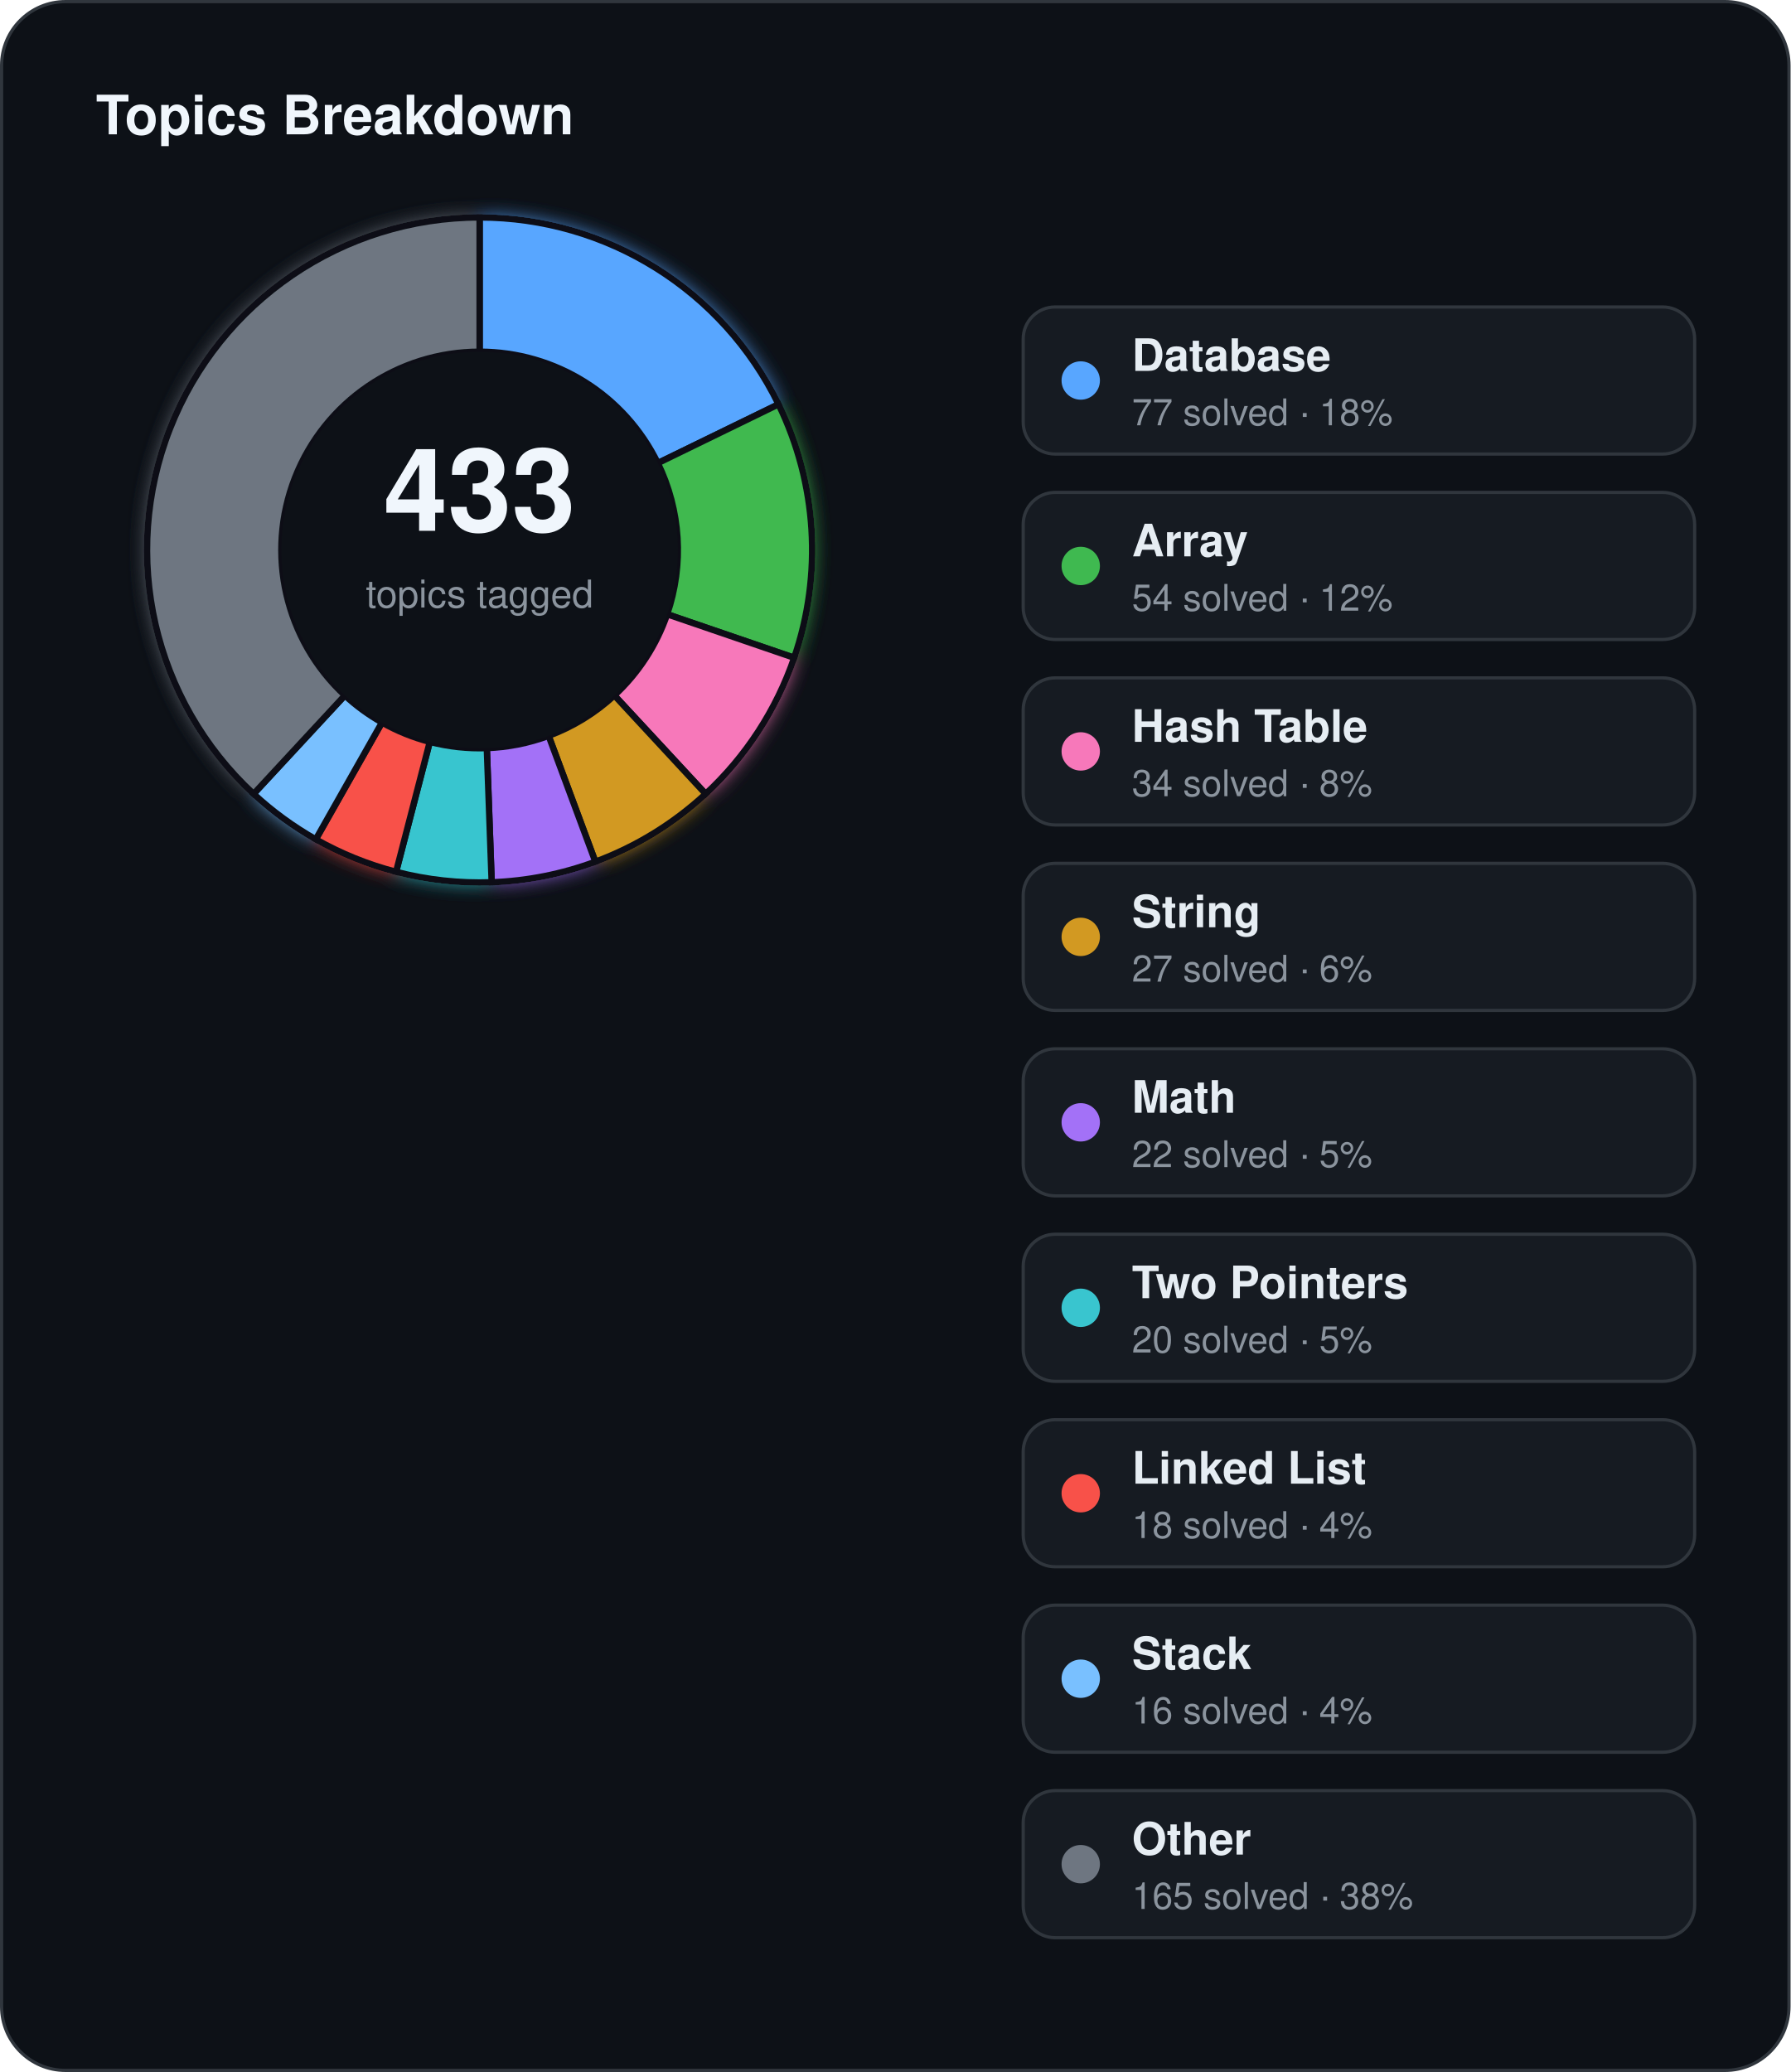
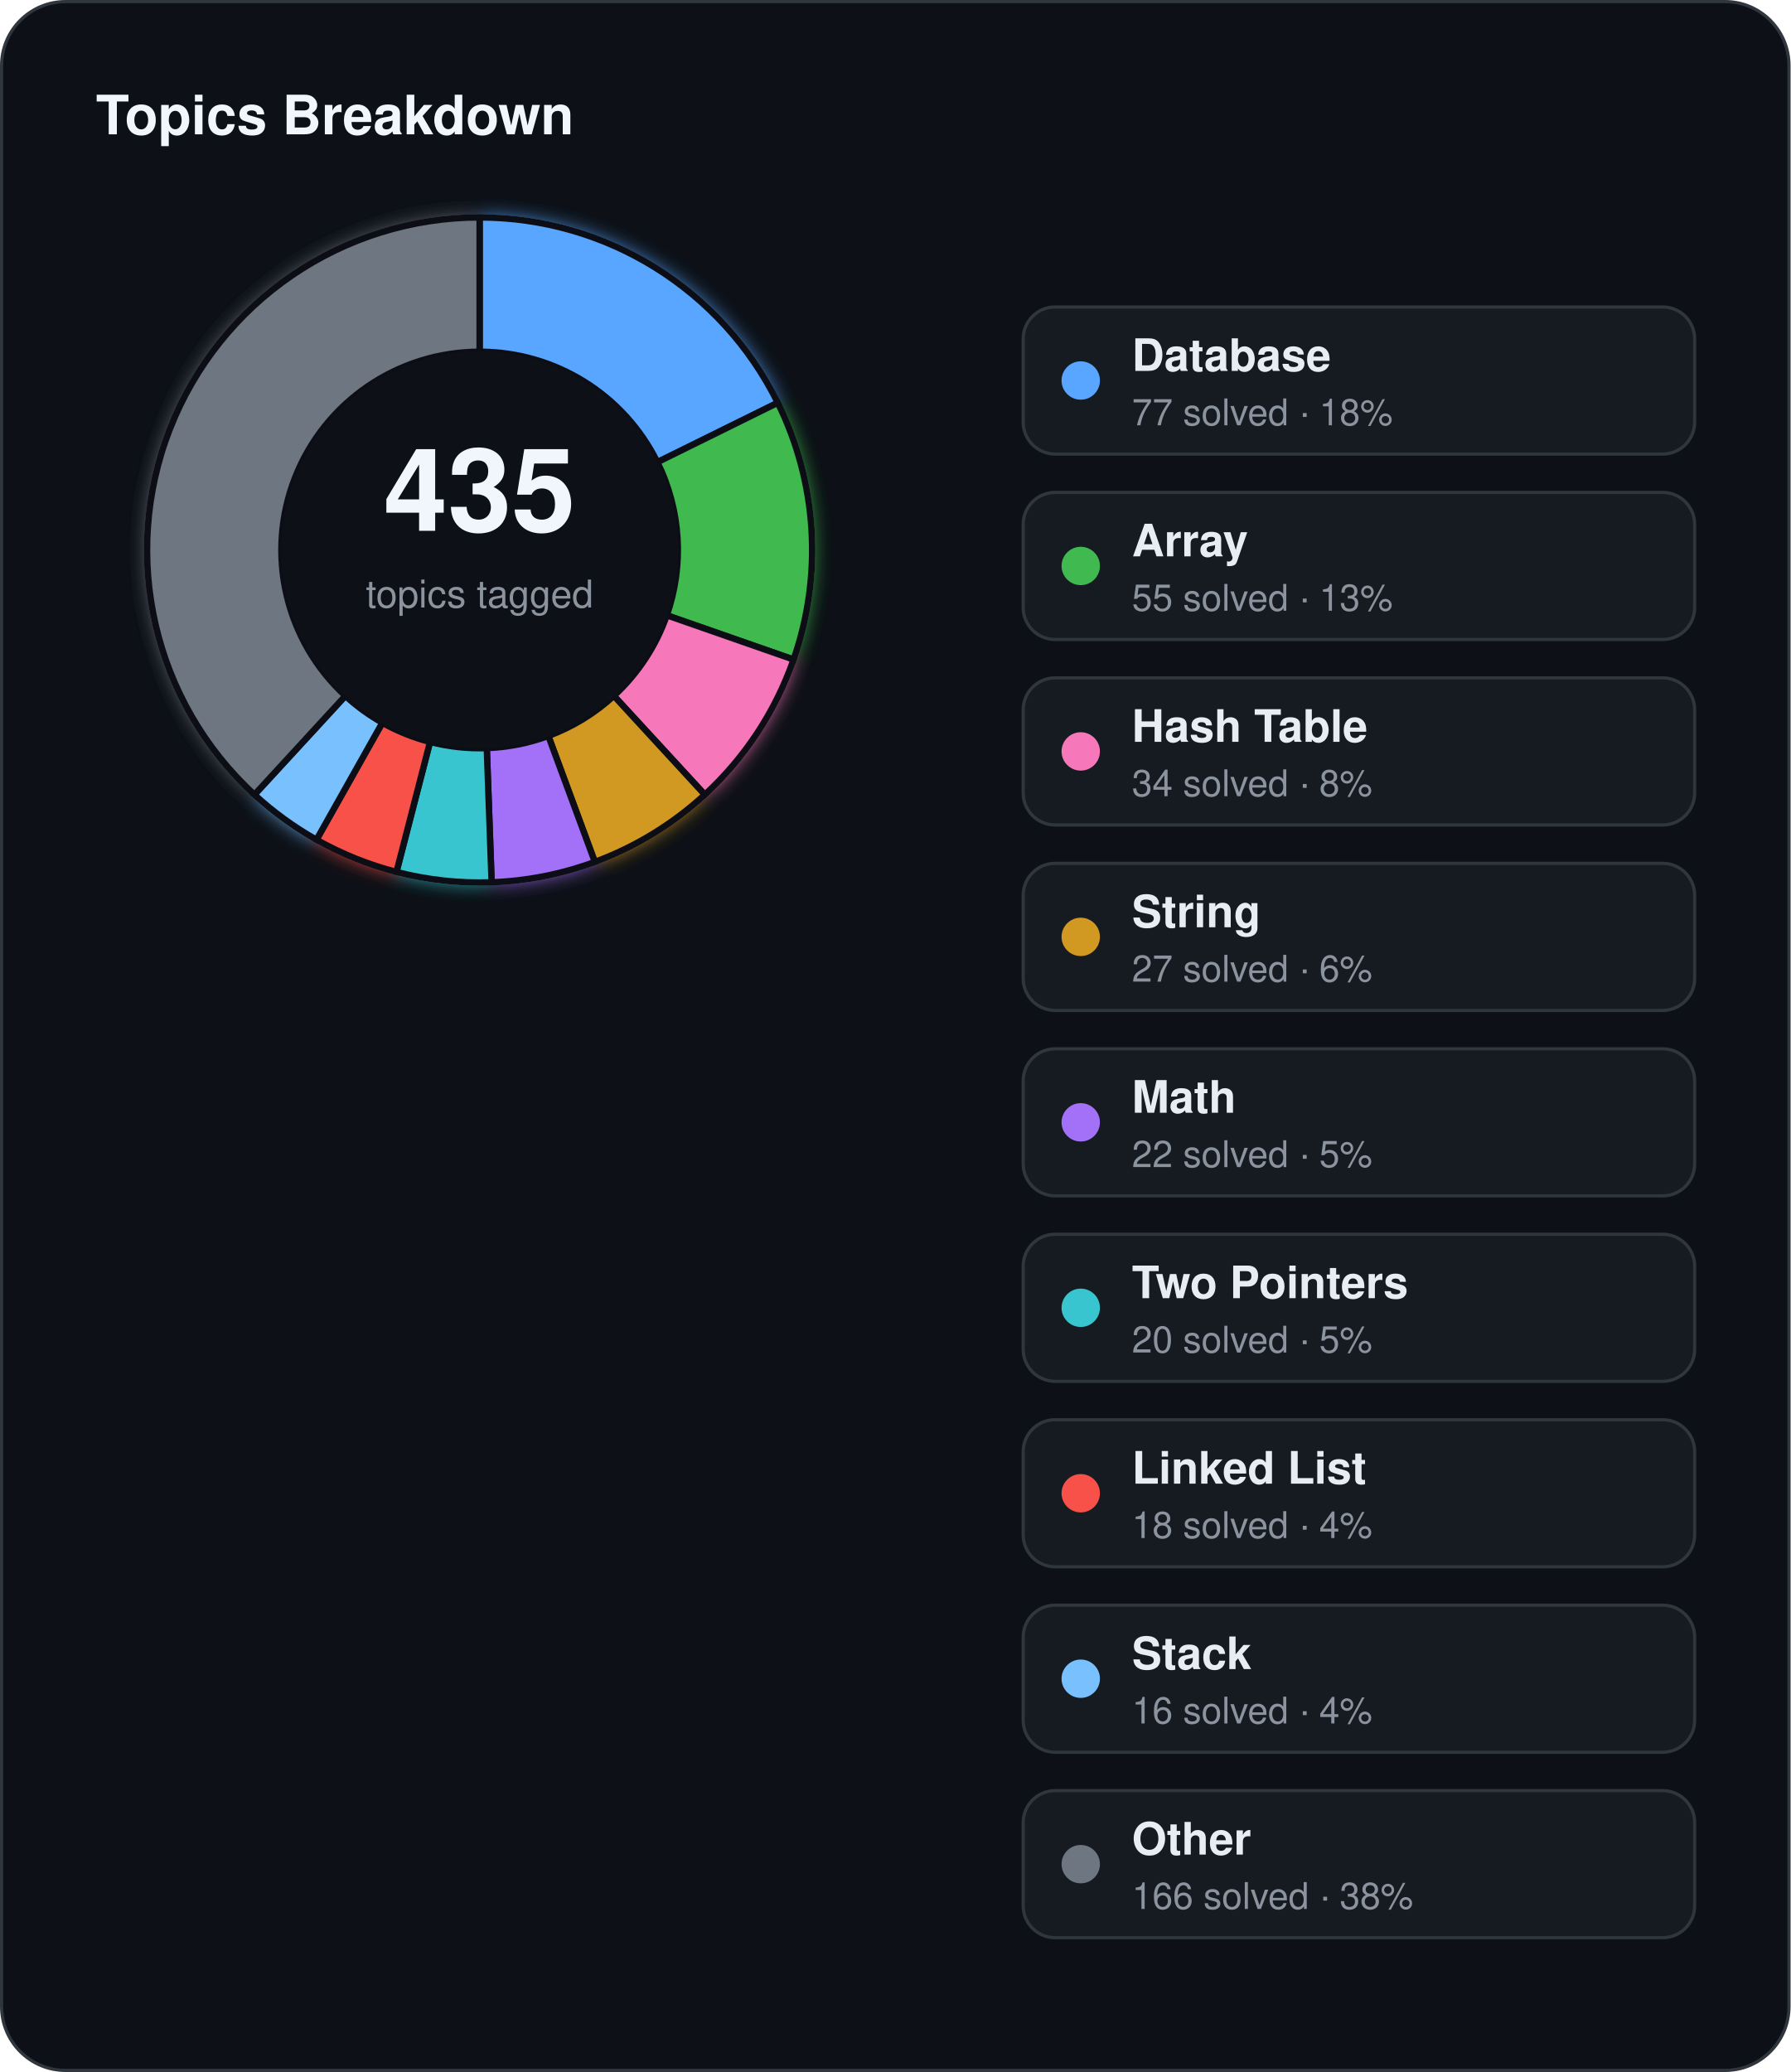
<svg xmlns="http://www.w3.org/2000/svg" width="560" height="648" viewBox="0 0 560 648">
  <defs>
    <filter id="topics-glow" x="-60%" y="-60%" width="220%" height="220%">
      <feGaussianBlur stdDeviation="3" result="blur" />
      <feMerge>
        <feMergeNode in="blur" />
        <feMergeNode in="SourceGraphic" />
      </feMerge>
    </filter>
  </defs>
  <rect x="0.5" y="0.5" width="559" height="647" rx="20" fill="#0d1117" stroke="#30363d" stroke-width="1" />
  <text x="30" y="42" fill="#f0f6fc" font-family="Segoe UI, Helvetica, Arial, sans-serif" font-size="17" font-weight="700">Topics Breakdown</text>
  <g filter="url(#topics-glow)">
-     <path d="M 150.00,68.00 A 104,104 0 0 1 243.49,126.44 L 205.73,144.84 A 62,62 0 0 0 150.00,110.00 Z" fill="#58a6ff" stroke="#0d1117" stroke-width="2" />
-     <path d="M 243.49,126.44 A 104,104 0 0 1 248.38,205.71 L 208.65,192.10 A 62,62 0 0 0 205.73,144.84 Z" fill="#3fb950" stroke="#0d1117" stroke-width="2" />
-     <path d="M 248.38,205.71 A 104,104 0 0 1 220.69,248.29 L 192.14,217.48 A 62,62 0 0 0 208.65,192.10 Z" fill="#f778ba" stroke="#0d1117" stroke-width="2" />
-     <path d="M 220.69,248.29 A 104,104 0 0 1 186.20,269.50 L 171.58,230.12 A 62,62 0 0 0 192.14,217.48 Z" fill="#d29922" stroke="#0d1117" stroke-width="2" />
-     <path d="M 186.20,269.50 A 104,104 0 0 1 153.77,275.93 L 152.25,233.96 A 62,62 0 0 0 171.58,230.12 Z" fill="#a371f7" stroke="#0d1117" stroke-width="2" />
-     <path d="M 153.77,275.93 A 104,104 0 0 1 123.87,272.66 L 134.42,232.01 A 62,62 0 0 0 152.25,233.96 Z" fill="#39c5cf" stroke="#0d1117" stroke-width="2" />
-     <path d="M 123.87,272.66 A 104,104 0 0 1 98.76,262.50 L 119.46,225.95 A 62,62 0 0 0 134.42,232.01 Z" fill="#f85149" stroke="#0d1117" stroke-width="2" />
-     <path d="M 98.76,262.50 A 104,104 0 0 1 79.31,248.29 L 107.86,217.48 A 62,62 0 0 0 119.46,225.95 Z" fill="#79c0ff" stroke="#0d1117" stroke-width="2" />
-     <path d="M 79.31,248.29 A 104,104 0 0 1 150.00,68.00 L 150.00,110.00 A 62,62 0 0 0 107.86,217.48 Z" fill="#6e7681" stroke="#0d1117" stroke-width="2" />
+     <path d="M 150.00,68.00 A 104,104 0 0 1 243.25,125.96 L 205.59,144.55 A 62,62 0 0 0 150.00,110.00 Z" fill="#58a6ff" stroke="#0d1117" stroke-width="2" />
+     <path d="M 243.25,125.96 A 104,104 0 0 1 248.19,206.27 L 208.54,192.43 A 62,62 0 0 0 205.59,144.55 Z" fill="#3fb950" stroke="#0d1117" stroke-width="2" />
+     <path d="M 248.19,206.27 A 104,104 0 0 1 220.42,248.53 L 191.98,217.62 A 62,62 0 0 0 208.54,192.43 Z" fill="#f778ba" stroke="#0d1117" stroke-width="2" />
+     <path d="M 220.42,248.53 A 104,104 0 0 1 186.04,269.56 L 171.49,230.16 A 62,62 0 0 0 191.98,217.62 Z" fill="#d29922" stroke="#0d1117" stroke-width="2" />
+     <path d="M 186.04,269.56 A 104,104 0 0 1 153.75,275.93 L 152.24,233.96 A 62,62 0 0 0 171.49,230.16 Z" fill="#a371f7" stroke="#0d1117" stroke-width="2" />
+     <path d="M 153.75,275.93 A 104,104 0 0 1 123.99,272.70 L 134.49,232.03 A 62,62 0 0 0 152.24,233.96 Z" fill="#39c5cf" stroke="#0d1117" stroke-width="2" />
+     <path d="M 123.99,272.70 A 104,104 0 0 1 98.98,262.62 L 119.58,226.03 A 62,62 0 0 0 134.49,232.03 Z" fill="#f85149" stroke="#0d1117" stroke-width="2" />
+     <path d="M 98.98,262.62 A 104,104 0 0 1 79.58,248.53 L 108.02,217.62 A 62,62 0 0 0 119.58,226.03 Z" fill="#79c0ff" stroke="#0d1117" stroke-width="2" />
+     <path d="M 79.58,248.53 A 104,104 0 0 1 150.00,68.00 L 150.00,110.00 A 62,62 0 0 0 108.02,217.62 Z" fill="#6e7681" stroke="#0d1117" stroke-width="2" />
  </g>
  <circle cx="150" cy="172" r="62" fill="#0d1117" />
-   <text x="150" y="166" text-anchor="middle" fill="#f0f6fc" font-family="Segoe UI, Helvetica, Arial, sans-serif" font-size="36" font-weight="700">433</text>
+   <text x="150" y="166" text-anchor="middle" fill="#f0f6fc" font-family="Segoe UI, Helvetica, Arial, sans-serif" font-size="36" font-weight="700">435</text>
  <text x="150" y="190" text-anchor="middle" fill="#8b949e" font-family="Segoe UI, Helvetica, Arial, sans-serif" font-size="12">topics tagged</text>
  <rect x="320" y="96" width="210" height="46" rx="10" fill="#161b22" stroke="#30363d" stroke-width="1" />
  <circle cx="338" cy="119" r="6" fill="#58a6ff" />
  <text x="354" y="116" fill="#e6edf3" font-family="Segoe UI, Helvetica, Arial, sans-serif" font-size="14" font-weight="600">Database</text>
  <text x="354" y="133" fill="#8b949e" font-family="Segoe UI, Helvetica, Arial, sans-serif" font-size="11.5">77 solved · 18%</text>
  <rect x="320" y="154" width="210" height="46" rx="10" fill="#161b22" stroke="#30363d" stroke-width="1" />
  <circle cx="338" cy="177" r="6" fill="#3fb950" />
  <text x="354" y="174" fill="#e6edf3" font-family="Segoe UI, Helvetica, Arial, sans-serif" font-size="14" font-weight="600">Array</text>
-   <text x="354" y="191" fill="#8b949e" font-family="Segoe UI, Helvetica, Arial, sans-serif" font-size="11.5">54 solved · 12%</text>
+   <text x="354" y="191" fill="#8b949e" font-family="Segoe UI, Helvetica, Arial, sans-serif" font-size="11.5">55 solved · 13%</text>
  <rect x="320" y="212" width="210" height="46" rx="10" fill="#161b22" stroke="#30363d" stroke-width="1" />
  <circle cx="338" cy="235" r="6" fill="#f778ba" />
  <text x="354" y="232" fill="#e6edf3" font-family="Segoe UI, Helvetica, Arial, sans-serif" font-size="14" font-weight="600">Hash Table</text>
  <text x="354" y="249" fill="#8b949e" font-family="Segoe UI, Helvetica, Arial, sans-serif" font-size="11.5">34 solved · 8%</text>
  <rect x="320" y="270" width="210" height="46" rx="10" fill="#161b22" stroke="#30363d" stroke-width="1" />
  <circle cx="338" cy="293" r="6" fill="#d29922" />
  <text x="354" y="290" fill="#e6edf3" font-family="Segoe UI, Helvetica, Arial, sans-serif" font-size="14" font-weight="600">String</text>
  <text x="354" y="307" fill="#8b949e" font-family="Segoe UI, Helvetica, Arial, sans-serif" font-size="11.5">27 solved · 6%</text>
  <rect x="320" y="328" width="210" height="46" rx="10" fill="#161b22" stroke="#30363d" stroke-width="1" />
  <circle cx="338" cy="351" r="6" fill="#a371f7" />
  <text x="354" y="348" fill="#e6edf3" font-family="Segoe UI, Helvetica, Arial, sans-serif" font-size="14" font-weight="600">Math</text>
  <text x="354" y="365" fill="#8b949e" font-family="Segoe UI, Helvetica, Arial, sans-serif" font-size="11.5">22 solved · 5%</text>
  <rect x="320" y="386" width="210" height="46" rx="10" fill="#161b22" stroke="#30363d" stroke-width="1" />
  <circle cx="338" cy="409" r="6" fill="#39c5cf" />
  <text x="354" y="406" fill="#e6edf3" font-family="Segoe UI, Helvetica, Arial, sans-serif" font-size="14" font-weight="600">Two Pointers</text>
  <text x="354" y="423" fill="#8b949e" font-family="Segoe UI, Helvetica, Arial, sans-serif" font-size="11.5">20 solved · 5%</text>
  <rect x="320" y="444" width="210" height="46" rx="10" fill="#161b22" stroke="#30363d" stroke-width="1" />
  <circle cx="338" cy="467" r="6" fill="#f85149" />
  <text x="354" y="464" fill="#e6edf3" font-family="Segoe UI, Helvetica, Arial, sans-serif" font-size="14" font-weight="600">Linked List</text>
  <text x="354" y="481" fill="#8b949e" font-family="Segoe UI, Helvetica, Arial, sans-serif" font-size="11.5">18 solved · 4%</text>
  <rect x="320" y="502" width="210" height="46" rx="10" fill="#161b22" stroke="#30363d" stroke-width="1" />
  <circle cx="338" cy="525" r="6" fill="#79c0ff" />
  <text x="354" y="522" fill="#e6edf3" font-family="Segoe UI, Helvetica, Arial, sans-serif" font-size="14" font-weight="600">Stack</text>
  <text x="354" y="539" fill="#8b949e" font-family="Segoe UI, Helvetica, Arial, sans-serif" font-size="11.5">16 solved · 4%</text>
  <rect x="320" y="560" width="210" height="46" rx="10" fill="#161b22" stroke="#30363d" stroke-width="1" />
  <circle cx="338" cy="583" r="6" fill="#6e7681" />
  <text x="354" y="580" fill="#e6edf3" font-family="Segoe UI, Helvetica, Arial, sans-serif" font-size="14" font-weight="600">Other</text>
-   <text x="354" y="597" fill="#8b949e" font-family="Segoe UI, Helvetica, Arial, sans-serif" font-size="11.5">165 solved · 38%</text>
+   <text x="354" y="597" fill="#8b949e" font-family="Segoe UI, Helvetica, Arial, sans-serif" font-size="11.5">166 solved · 38%</text>
</svg>
